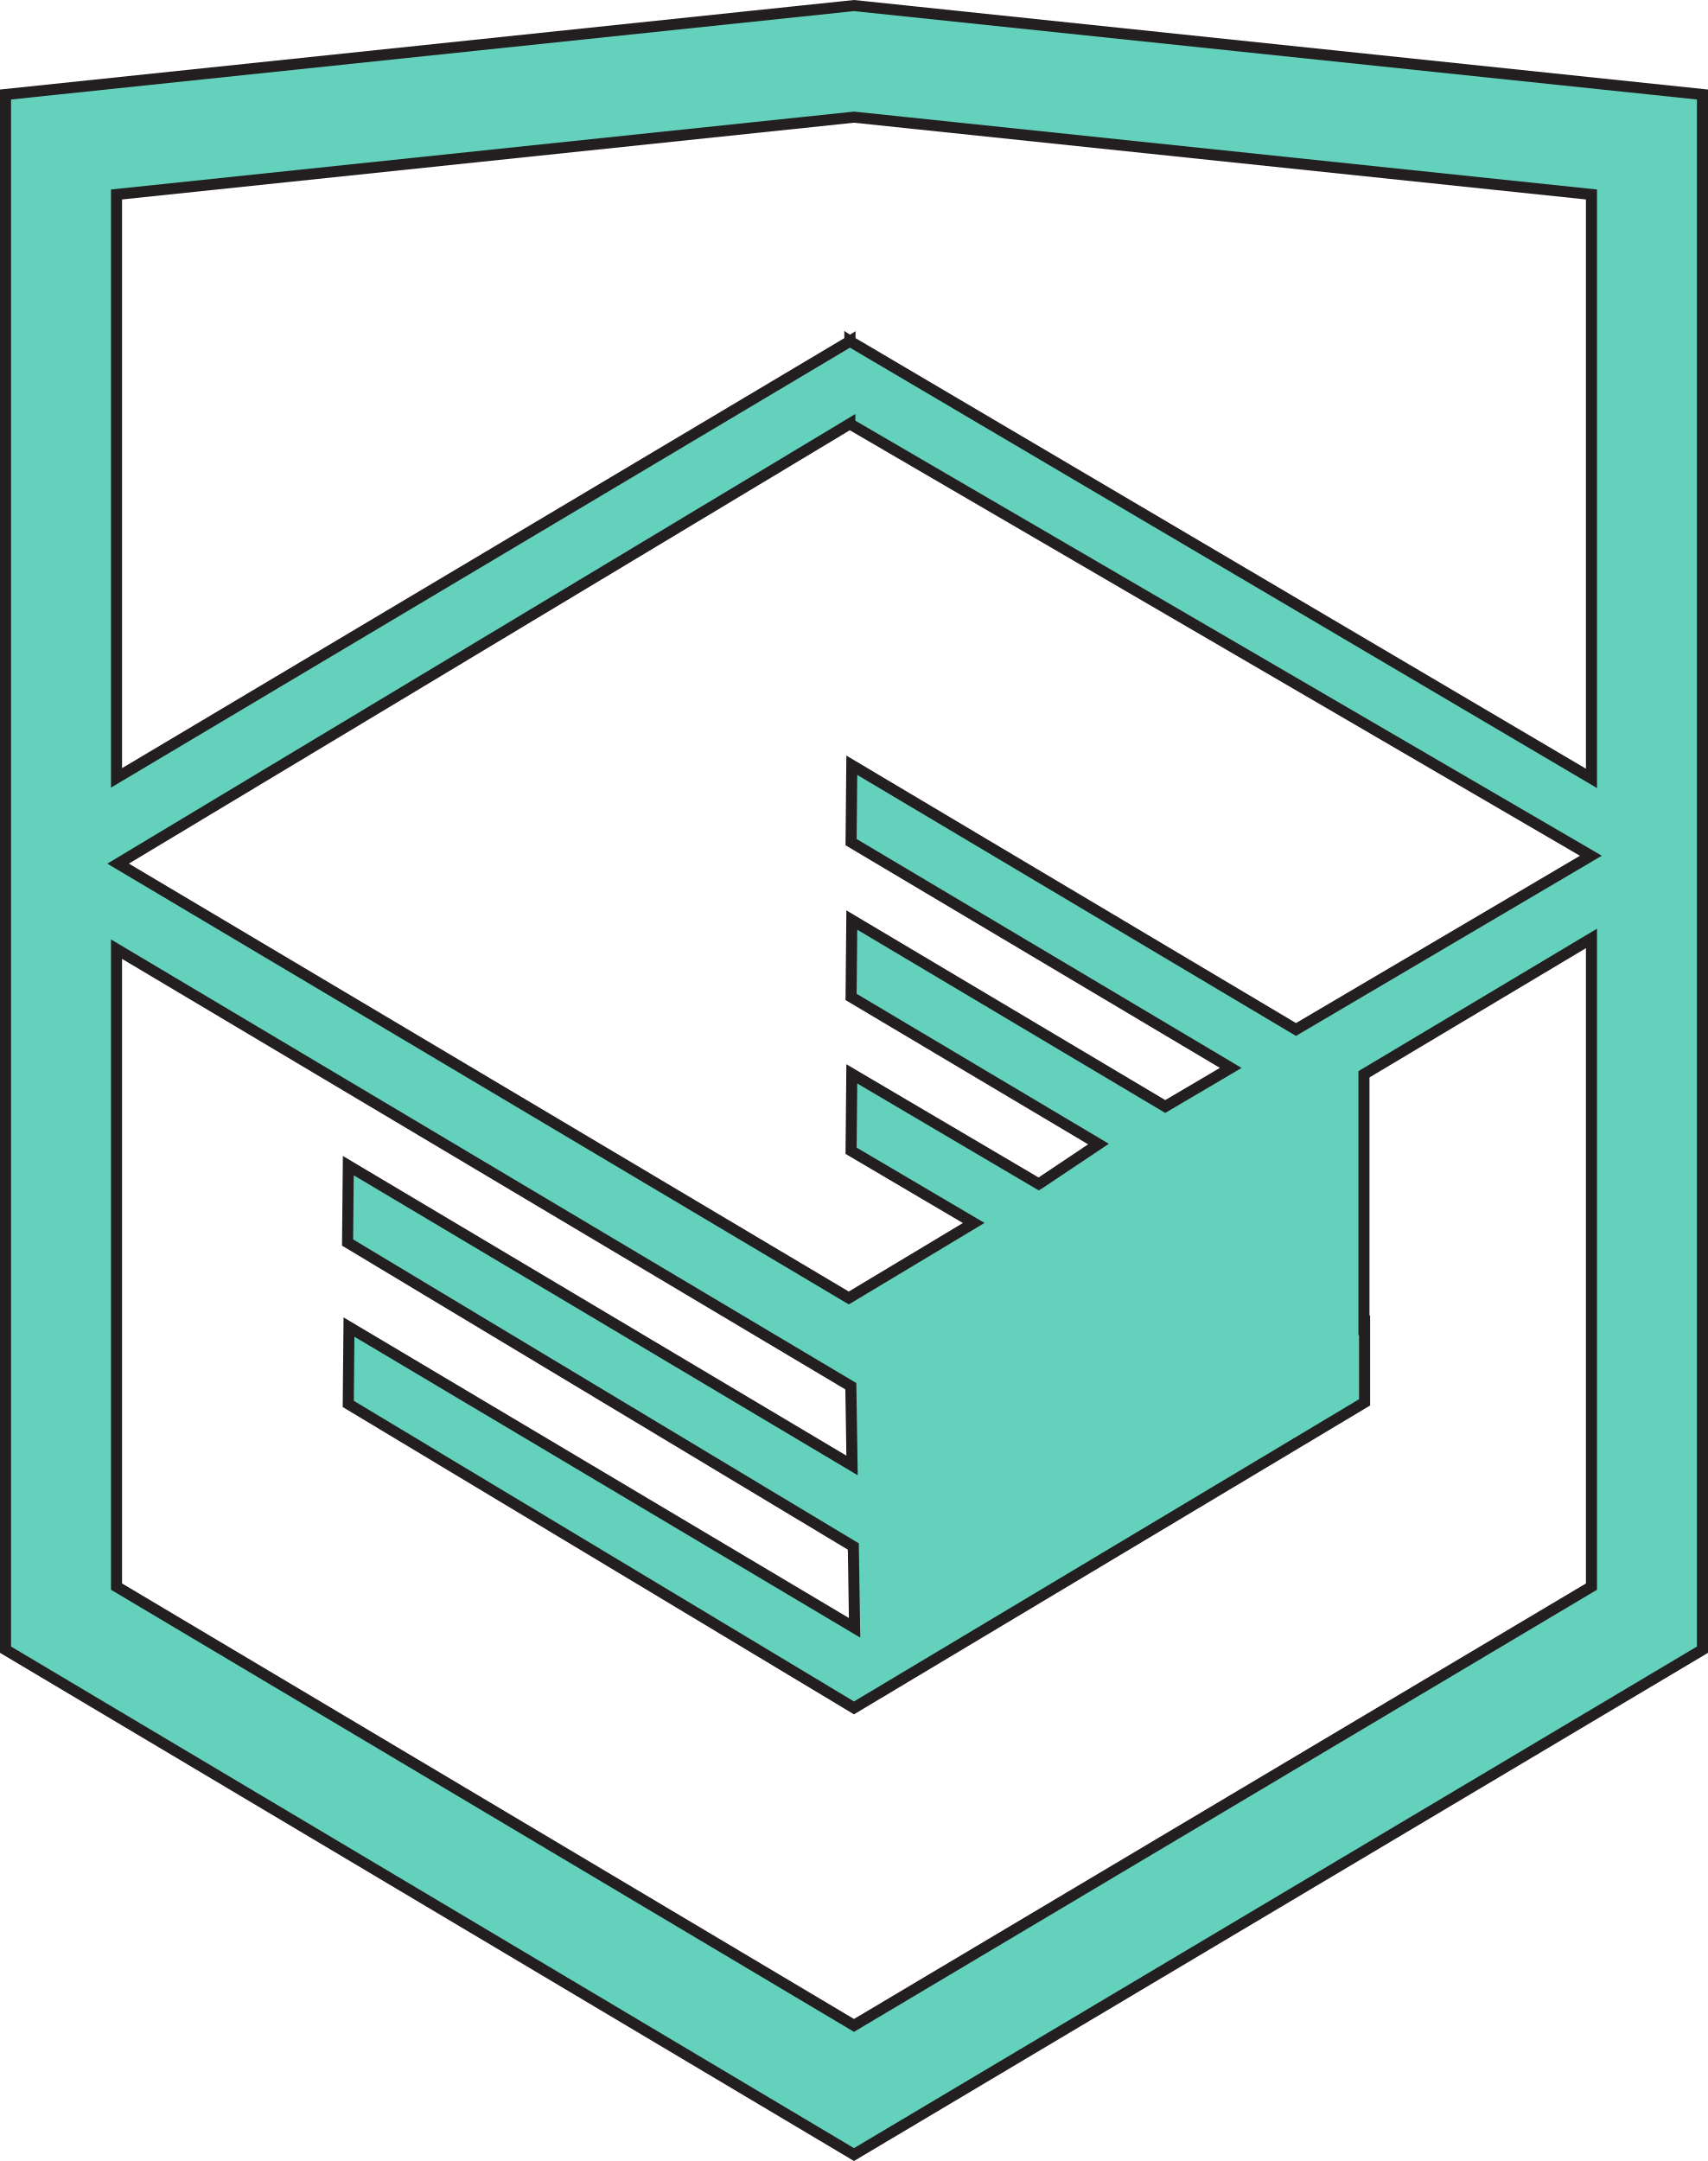
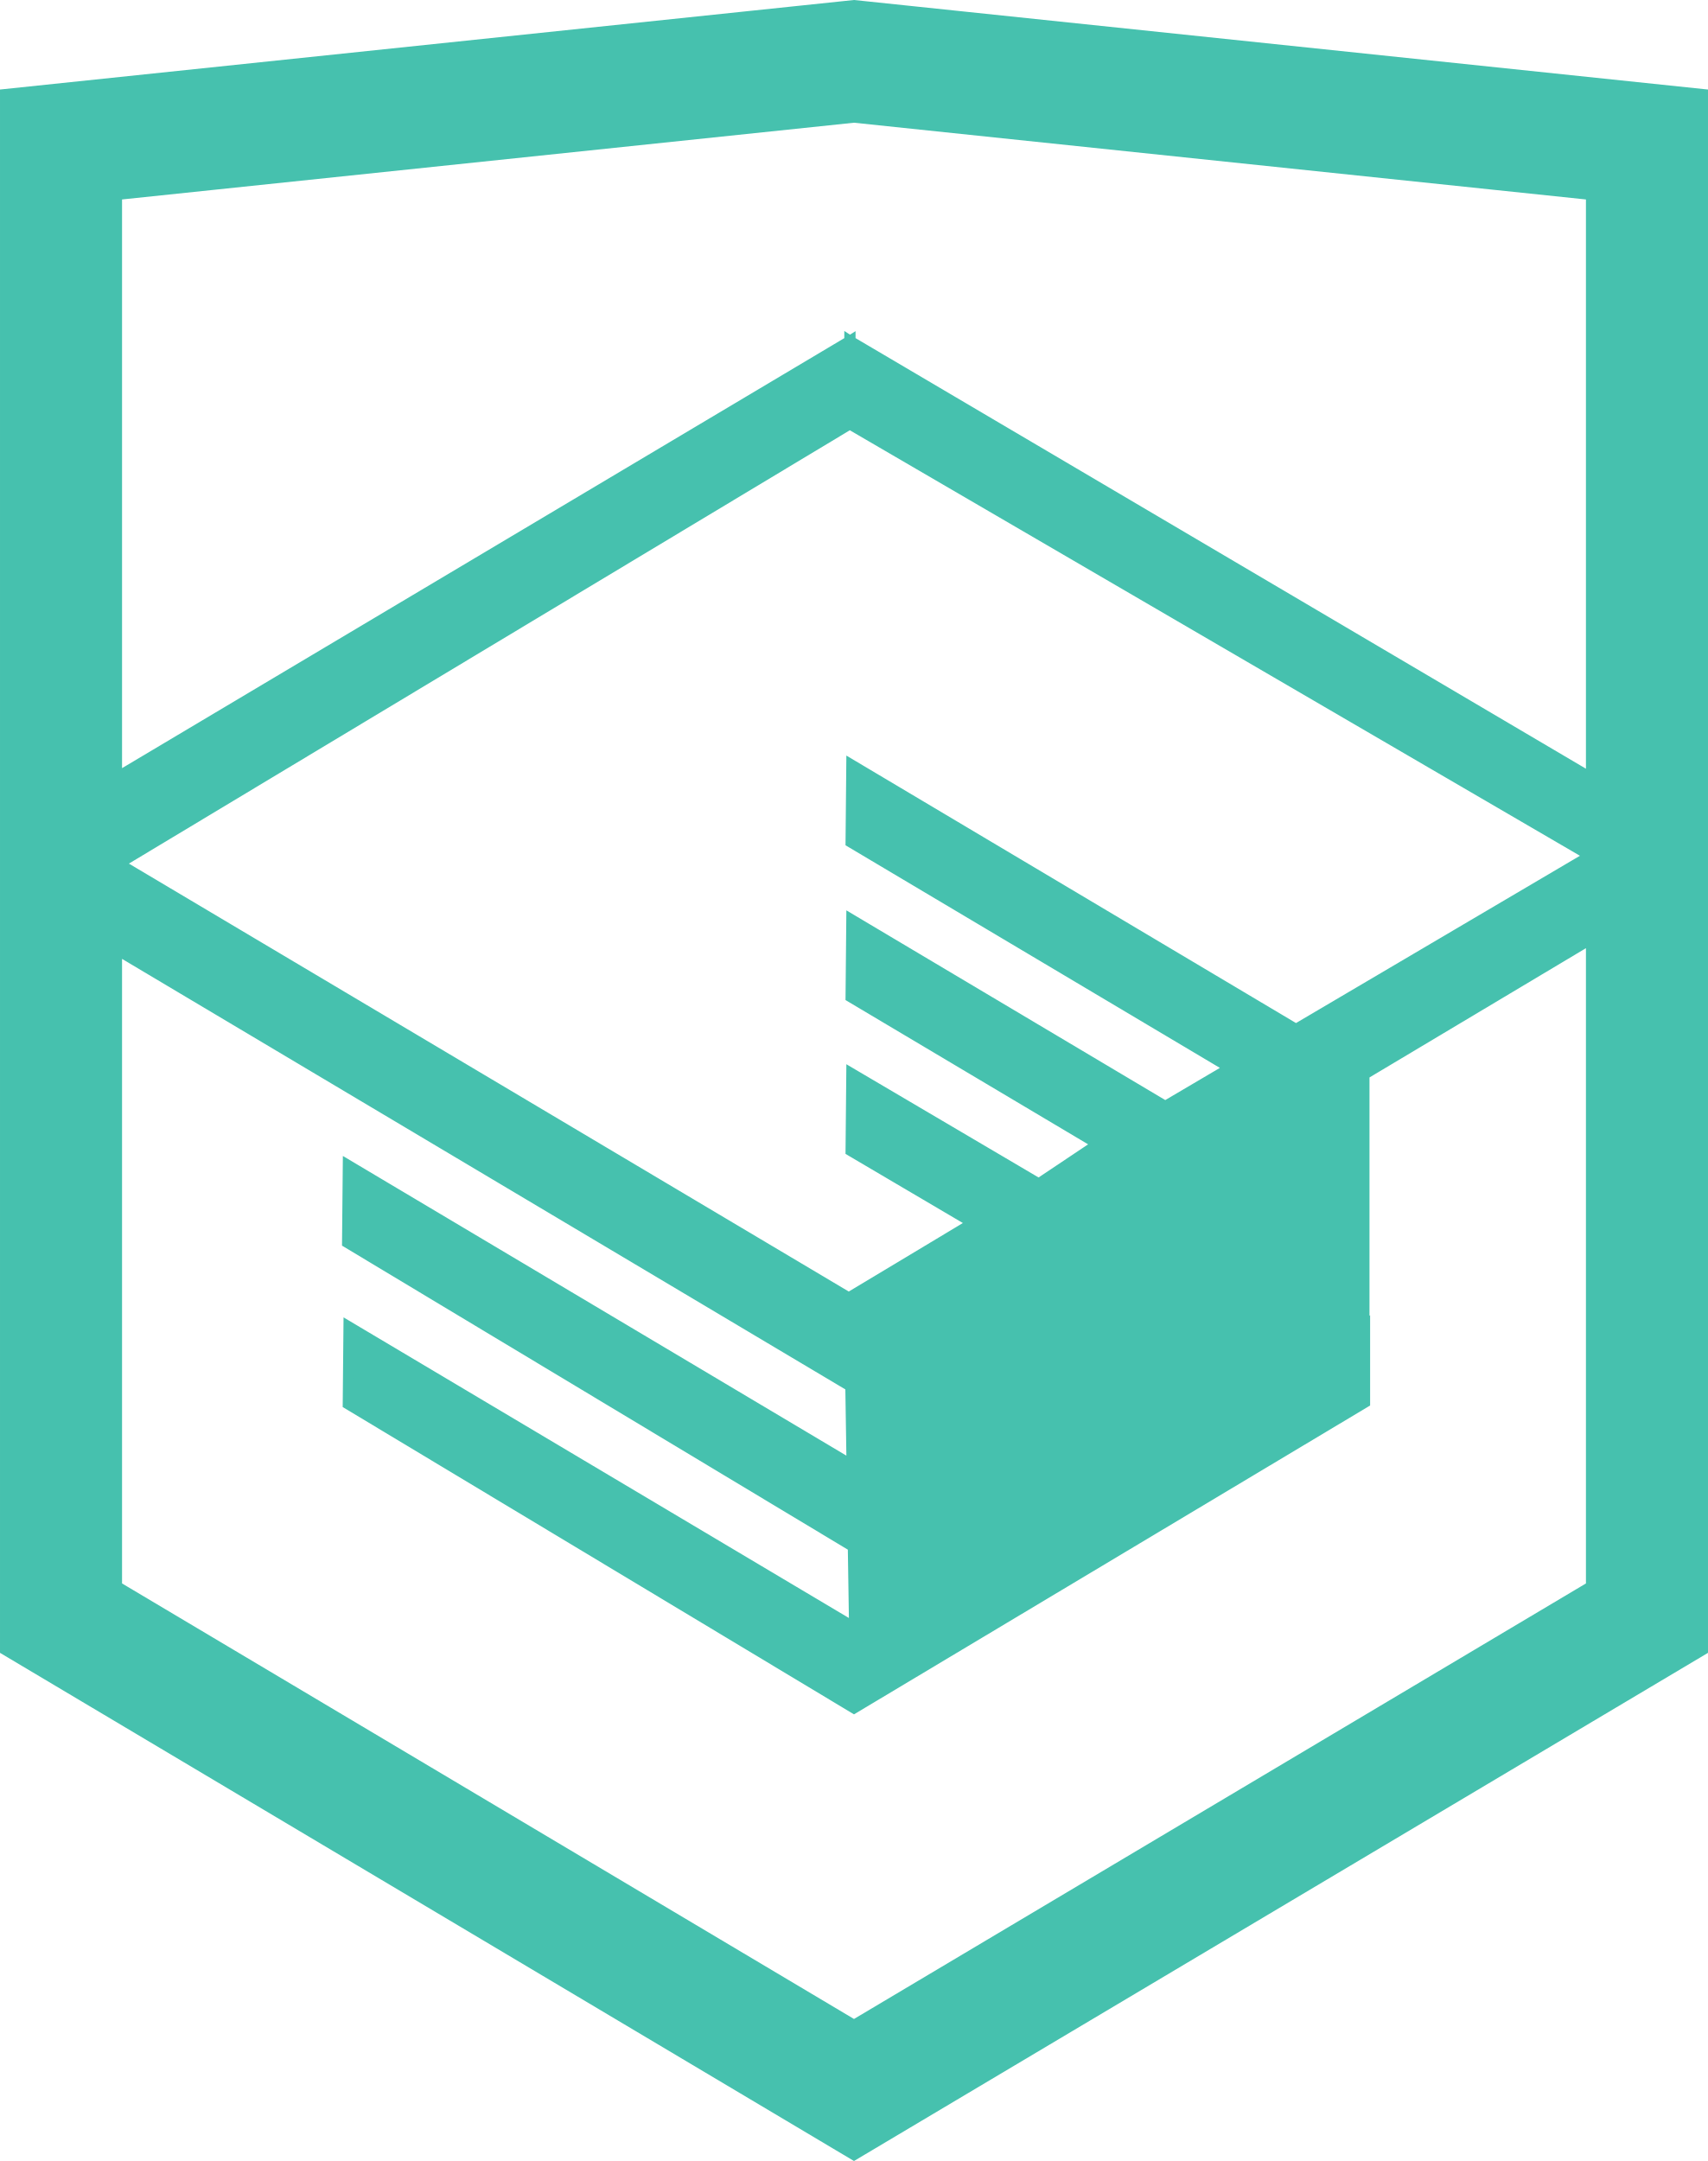
<svg xmlns="http://www.w3.org/2000/svg" viewBox="0 0 205.845 260.433" height="260.433" width="205.845" xml:space="preserve" id="svg2" version="1.1">
  <defs id="defs6">
    <clipPath id="clipPath22" clipPathUnits="userSpaceOnUse">
      <path id="path20" d="M 0,195.325 H 154.384 V 0 H 0 Z" />
    </clipPath>
  </defs>
  <g transform="matrix(1.333333,0,0,-1.333333,0,260.4333)" id="g10">
    <g transform="translate(143.8521,124.9697)" id="g12">
-       <path id="path14" style="fill:#63d1bb;fill-opacity:1;fill-rule:nonzero;stroke:none" d="m 0,0 -67.02,39.508 v 0.01 l -0.008,-0.005 -0.008,0.005 v -0.01 L -133.32,0.046 V 52.777 L -66.659,59.766 0,52.777 Z m -0.054,-6.992 -18.236,-10.744 -8.419,-4.96 -40.149,23.884 -0.066,-6.951 34.317,-20.407 -0.304,-0.18 -0.739,-0.435 -4.876,-2.872 -28.332,16.854 -0.066,-6.951 22.362,-13.298 -5.276,-3.529 -0.128,-0.077 -16.892,9.951 -0.066,-6.95 11.084,-6.528 -11.291,-6.779 -66.044,39.259 66.139,39.755 V 32.043 Z M 0,-73.051 l -66.66,-39.663 -66.66,39.663 v 57.615 l 66.374,-39.505 0.111,-7.16 -45.534,27.1 -0.067,-6.951 45.715,-27.475 0.113,-7.349 -45.7,27.185 -0.066,-6.95 45.714,-27.475 46.152,27.616 v 6.982 l -0.057,-0.034 v 2.386 2.864 17.455 L 0,-14.466 Z m -65.855,142.82 -0.807,0.084 -76.69,-8.04 V -78.755 l 76.692,-45.633 76.692,45.633 V 61.813 Z" />
+       <path id="path14" style="fill:#46c1ae;fill-opacity:1;fill-rule:nonzero;stroke:none" d="m 0,0 -67.02,39.508 v 0.01 l -0.008,-0.005 -0.008,0.005 v -0.01 L -133.32,0.046 V 52.777 L -66.659,59.766 0,52.777 Z m -0.054,-6.992 -18.236,-10.744 -8.419,-4.96 -40.149,23.884 -0.066,-6.951 34.317,-20.407 -0.304,-0.18 -0.739,-0.435 -4.876,-2.872 -28.332,16.854 -0.066,-6.951 22.362,-13.298 -5.276,-3.529 -0.128,-0.077 -16.892,9.951 -0.066,-6.95 11.084,-6.528 -11.291,-6.779 -66.044,39.259 66.139,39.755 V 32.043 Z M 0,-73.051 l -66.66,-39.663 -66.66,39.663 v 57.615 l 66.374,-39.505 0.111,-7.16 -45.534,27.1 -0.067,-6.951 45.715,-27.475 0.113,-7.349 -45.7,27.185 -0.066,-6.95 45.714,-27.475 46.152,27.616 v 6.982 l -0.057,-0.034 v 2.386 2.864 17.455 L 0,-14.466 Z m -65.855,142.82 -0.807,0.084 -76.69,-8.04 V -78.755 l 76.692,-45.633 76.692,45.633 V 61.813 Z" />
    </g>
    <g id="g16">
      <g clip-path="url(#clipPath22)" id="g18">
        <g transform="translate(143.8521,124.9697)" id="g24">
-           <path id="path26" style="fill:none;stroke:#231f20;stroke-width:1;stroke-linecap:butt;stroke-linejoin:miter;stroke-miterlimit:10;stroke-dasharray:none;stroke-opacity:1" d="m 0,0 -67.02,39.508 v 0.01 l -0.008,-0.005 -0.008,0.005 v -0.01 L -133.32,0.046 V 52.777 L -66.659,59.766 0,52.777 Z m -0.054,-6.992 -18.236,-10.744 -8.419,-4.96 -40.149,23.884 -0.066,-6.951 34.317,-20.407 -0.304,-0.18 -0.739,-0.435 -4.876,-2.872 -28.332,16.854 -0.066,-6.951 22.362,-13.298 -5.276,-3.529 -0.128,-0.077 -16.892,9.951 -0.066,-6.95 11.084,-6.528 -11.291,-6.779 -66.044,39.259 66.139,39.755 V 32.043 Z M 0,-73.051 l -66.66,-39.663 -66.66,39.663 v 57.615 l 66.374,-39.505 0.111,-7.16 -45.534,27.1 -0.067,-6.951 45.715,-27.475 0.113,-7.349 -45.7,27.185 -0.066,-6.95 45.714,-27.475 46.152,27.616 v 6.982 l -0.057,-0.034 v 2.386 2.864 17.455 L 0,-14.466 Z m -65.855,142.82 -0.807,0.084 -76.69,-8.04 V -78.755 l 76.692,-45.633 76.692,45.633 V 61.813 Z" />
+           <path id="path26" style="fill:none;stroke:#46c1ae;stroke-width:1;stroke-linecap:butt;stroke-linejoin:miter;stroke-miterlimit:10;stroke-dasharray:none;stroke-opacity:1" d="m 0,0 -67.02,39.508 v 0.01 l -0.008,-0.005 -0.008,0.005 v -0.01 L -133.32,0.046 V 52.777 L -66.659,59.766 0,52.777 Z m -0.054,-6.992 -18.236,-10.744 -8.419,-4.96 -40.149,23.884 -0.066,-6.951 34.317,-20.407 -0.304,-0.18 -0.739,-0.435 -4.876,-2.872 -28.332,16.854 -0.066,-6.951 22.362,-13.298 -5.276,-3.529 -0.128,-0.077 -16.892,9.951 -0.066,-6.95 11.084,-6.528 -11.291,-6.779 -66.044,39.259 66.139,39.755 V 32.043 Z M 0,-73.051 l -66.66,-39.663 -66.66,39.663 v 57.615 l 66.374,-39.505 0.111,-7.16 -45.534,27.1 -0.067,-6.951 45.715,-27.475 0.113,-7.349 -45.7,27.185 -0.066,-6.95 45.714,-27.475 46.152,27.616 v 6.982 l -0.057,-0.034 v 2.386 2.864 17.455 L 0,-14.466 Z m -65.855,142.82 -0.807,0.084 -76.69,-8.04 V -78.755 l 76.692,-45.633 76.692,45.633 V 61.813 Z" />
        </g>
      </g>
    </g>
  </g>
</svg>
